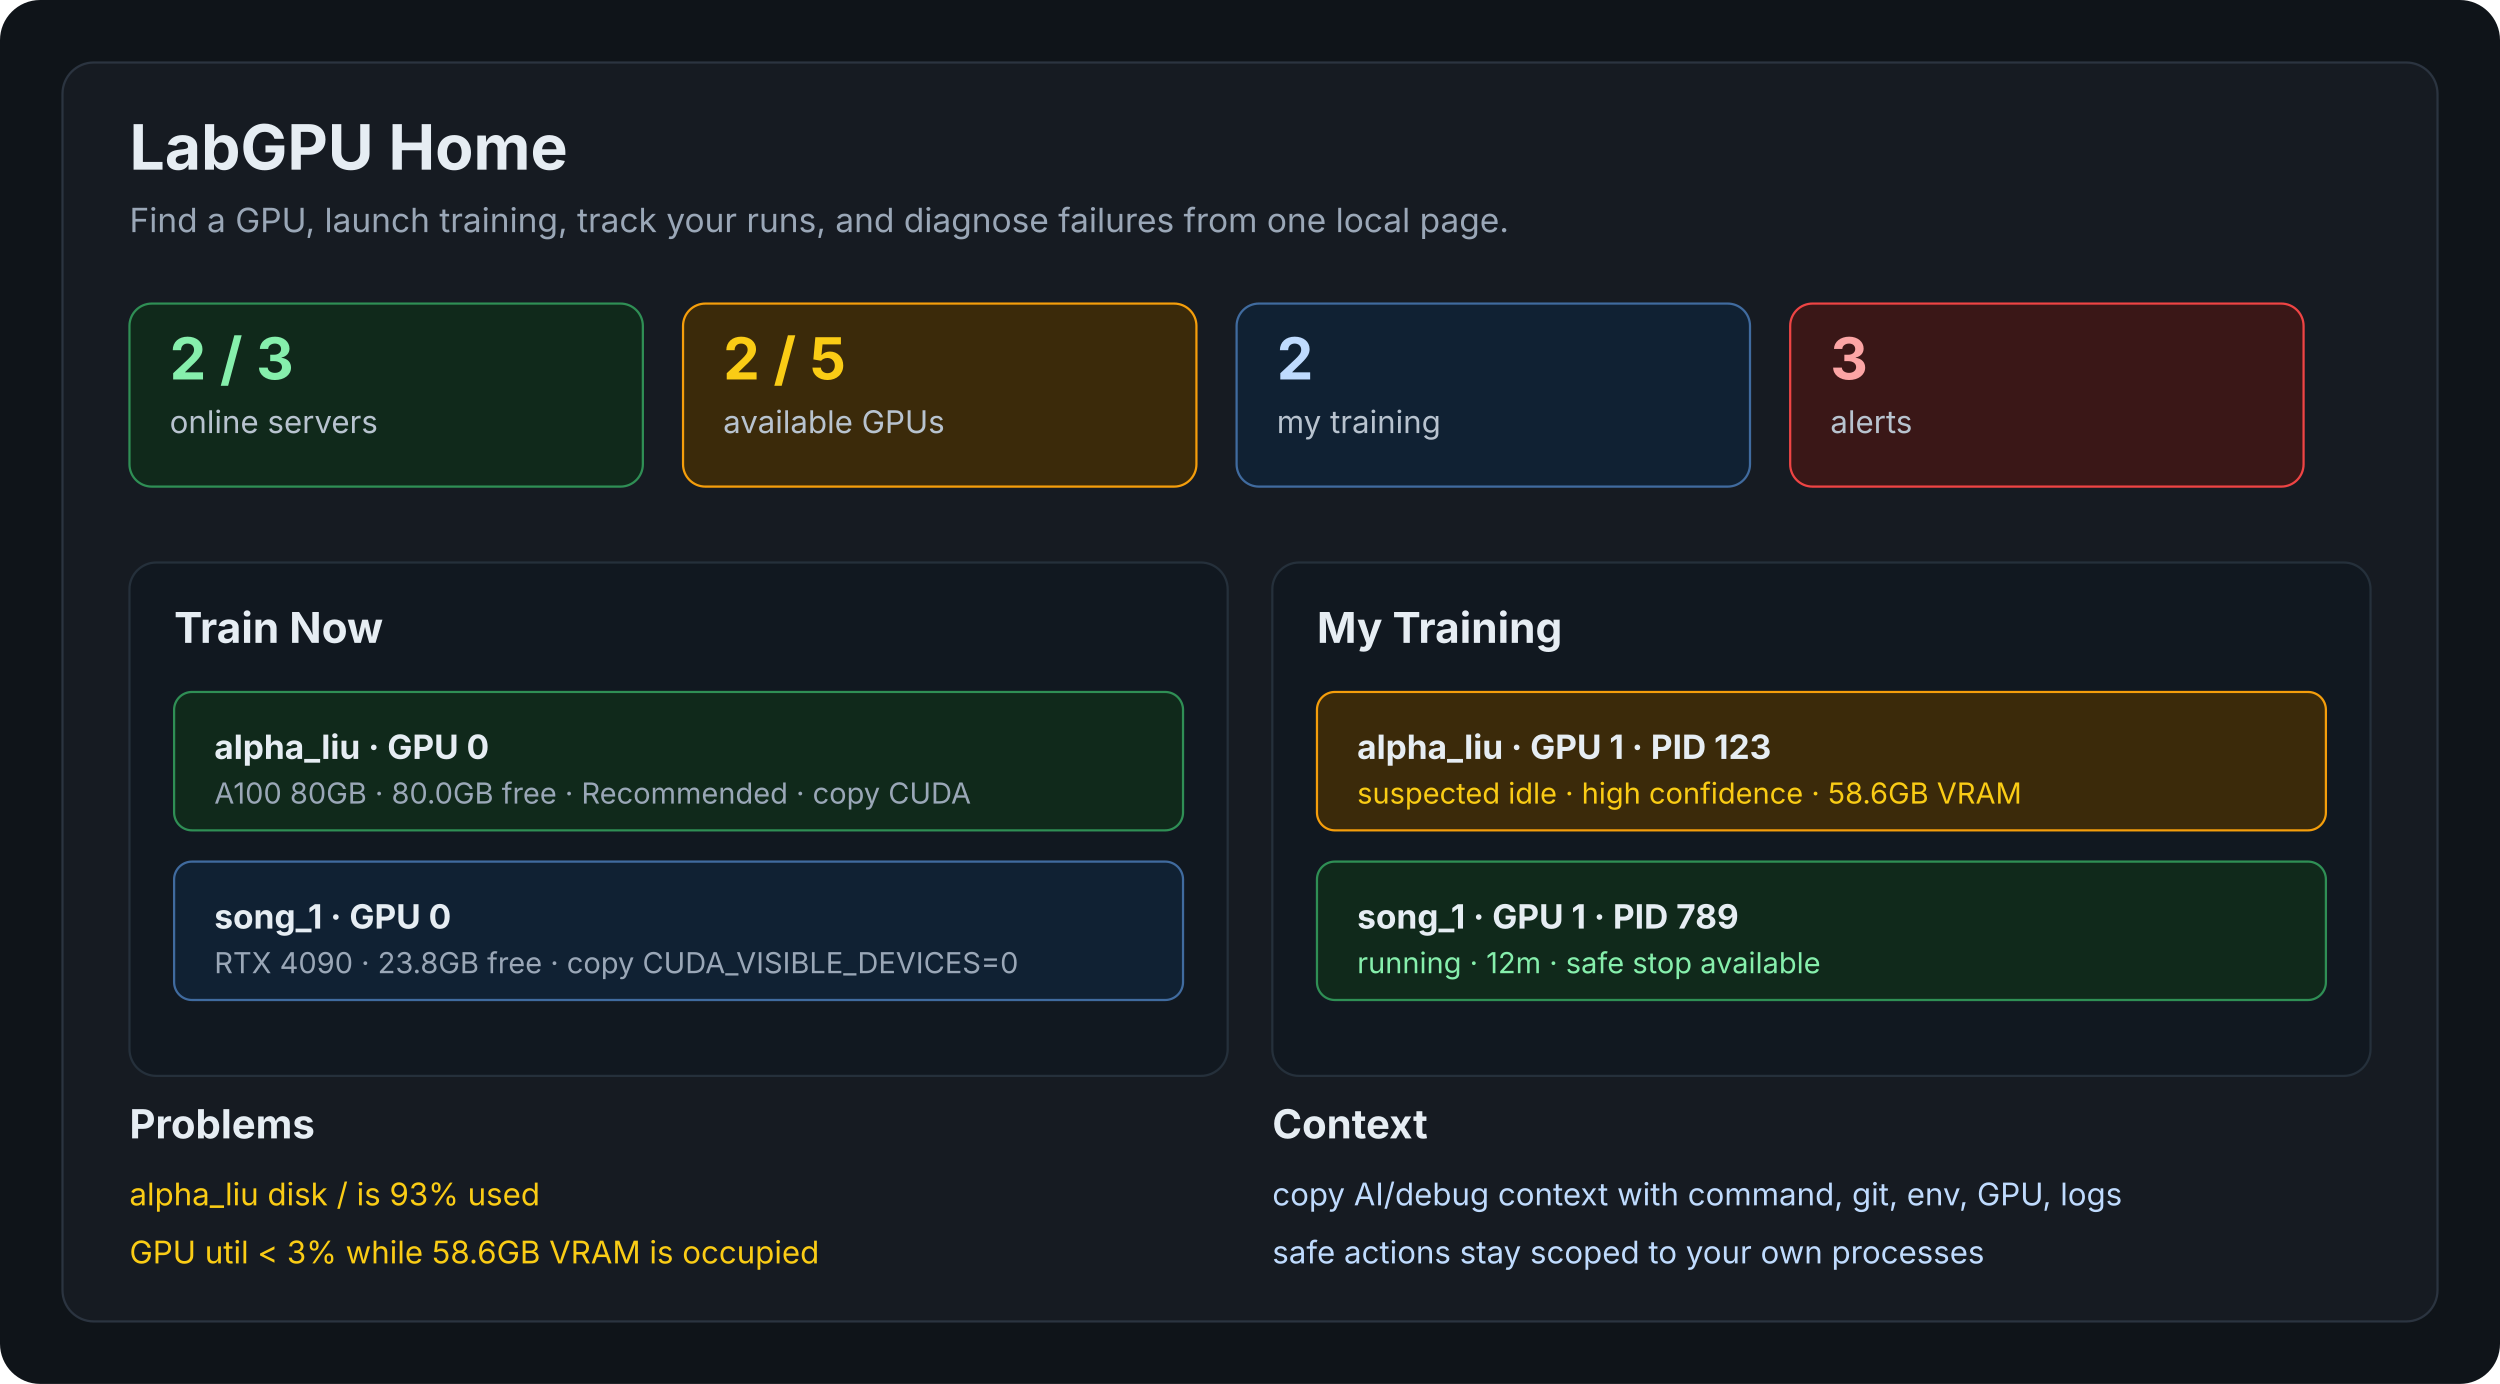
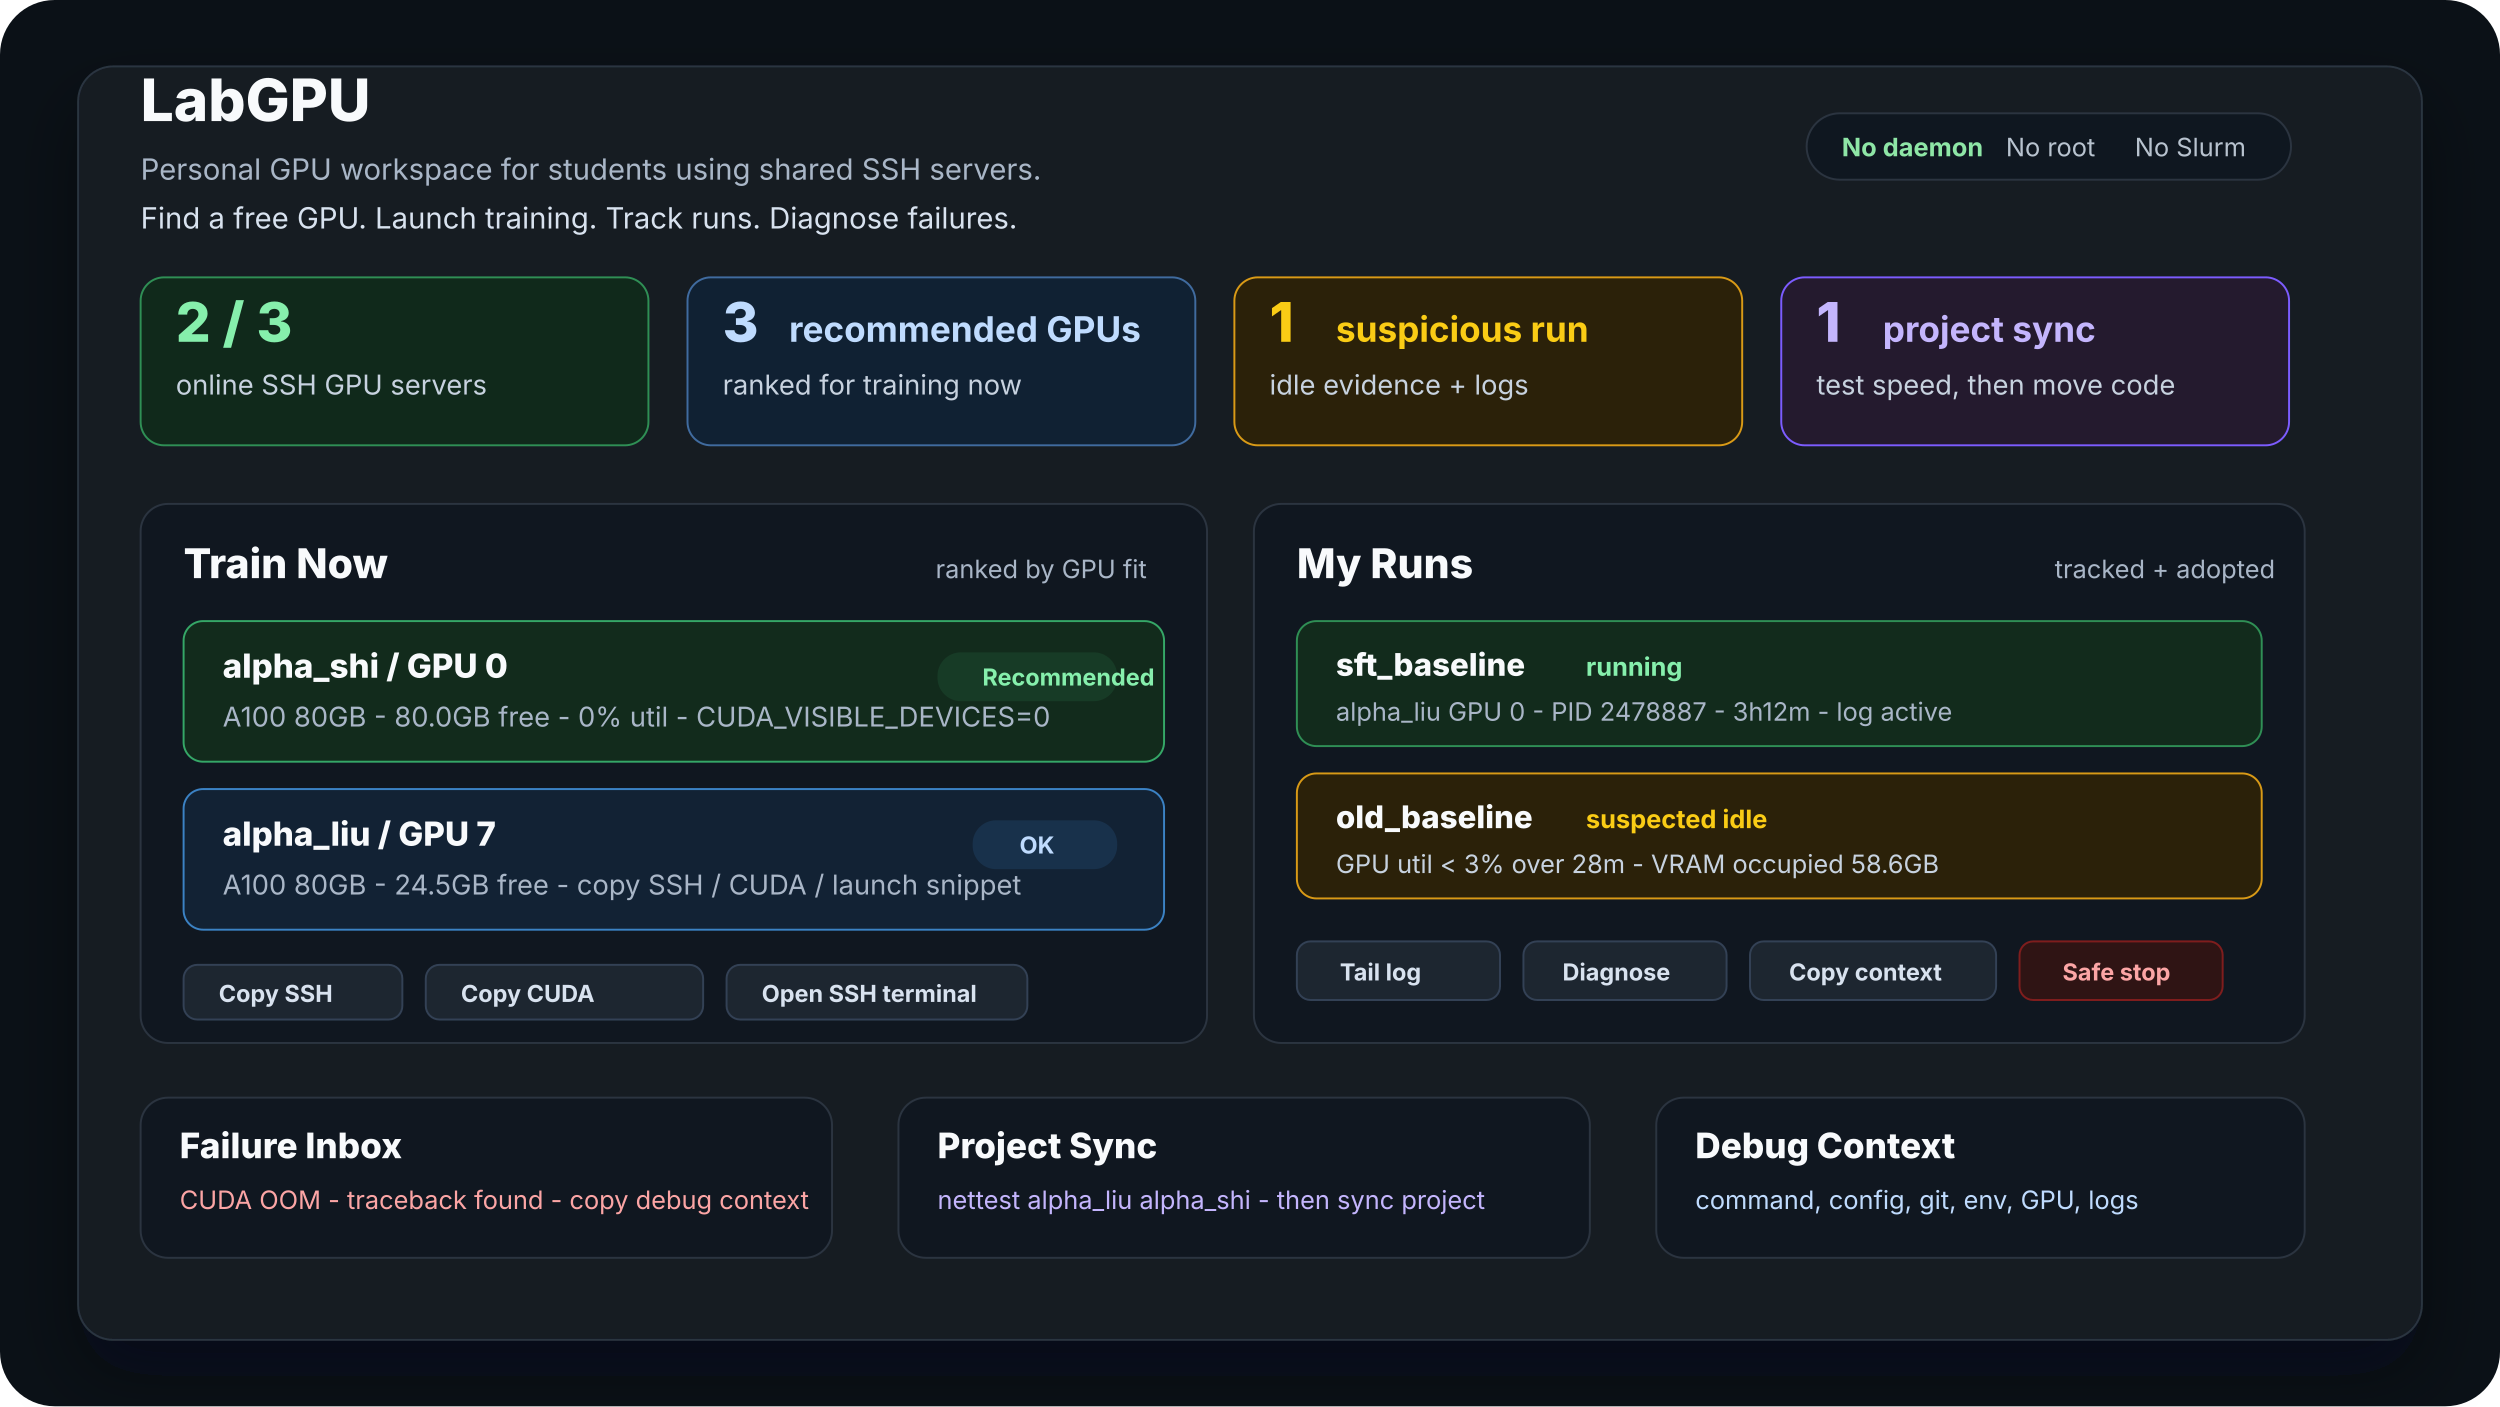
- <svg xmlns="http://www.w3.org/2000/svg" width="1120" height="620" viewBox="0 0 1120 620" role="img" aria-label="LabGPU Home demo preview">
-   <rect width="1120" height="620" rx="18" fill="#0f1419" />
-   <rect x="28" y="28" width="1064" height="564" rx="14" fill="#161b22" stroke="#2b3440" />
-   <text x="58" y="76" fill="#e6edf3" font-family="Inter,Arial,sans-serif" font-size="28" font-weight="700">LabGPU Home</text>
-   <text x="58" y="104" fill="#9aa7b7" font-family="Inter,Arial,sans-serif" font-size="15">Find a GPU, launch training, track your runs, and diagnose failures from one local page.</text>
-   <g transform="translate(58 136)">
-     <rect width="230" height="82" rx="10" fill="#10291b" stroke="#2f8f55" />
-     <text x="18" y="34" fill="#86efac" font-family="Inter,Arial,sans-serif" font-size="26" font-weight="700">2 / 3</text>
-     <text x="18" y="58" fill="#b8c3cf" font-family="Inter,Arial,sans-serif" font-size="14">online servers</text>
+ <svg xmlns="http://www.w3.org/2000/svg" width="1280" height="720" viewBox="0 0 1280 720" role="img" aria-label="LabGPU personal GPU workspace demo preview">
+   <defs>
+     <filter id="shadow" x="-20%" y="-20%" width="140%" height="140%">
+       <feDropShadow dx="0" dy="18" stdDeviation="18" flood-color="#020617" flood-opacity="0.38" />
+     </filter>
+   </defs>
+   <rect width="1280" height="720" rx="28" fill="#0b1117" />
+   <rect x="40" y="34" width="1200" height="652" rx="18" fill="#151b23" stroke="#2b3440" filter="url(#shadow)" />
+   <g transform="translate(72 62)">
+     <text x="0" y="0" fill="#f8fafc" font-family="Inter,Arial,sans-serif" font-size="30" font-weight="800">LabGPU</text>
+     <text x="0" y="30" fill="#a9b6c7" font-family="Inter,Arial,sans-serif" font-size="15">Personal GPU workspace for students using shared SSH servers.</text>
+     <text x="0" y="55" fill="#d8e2ef" font-family="Inter,Arial,sans-serif" font-size="15">Find a free GPU. Launch training. Track runs. Diagnose failures.</text>
  </g>
-   <g transform="translate(306 136)">
-     <rect width="230" height="82" rx="10" fill="#3b2a0a" stroke="#f59e0b" />
-     <text x="18" y="34" fill="#facc15" font-family="Inter,Arial,sans-serif" font-size="26" font-weight="700">2 / 5</text>
-     <text x="18" y="58" fill="#b8c3cf" font-family="Inter,Arial,sans-serif" font-size="14">available GPUs</text>
+   <g transform="translate(925 58)">
+     <rect width="248" height="34" rx="17" fill="#0f1720" stroke="#2b3440" />
+     <text x="18" y="22" fill="#8ee6a6" font-family="Inter,Arial,sans-serif" font-size="13" font-weight="700">No daemon</text>
+     <text x="102" y="22" fill="#b8c3cf" font-family="Inter,Arial,sans-serif" font-size="13">No root</text>
+     <text x="168" y="22" fill="#b8c3cf" font-family="Inter,Arial,sans-serif" font-size="13">No Slurm</text>
  </g>
-   <g transform="translate(554 136)">
-     <rect width="230" height="82" rx="10" fill="#102133" stroke="#406b9f" />
-     <text x="18" y="34" fill="#bfdbfe" font-family="Inter,Arial,sans-serif" font-size="26" font-weight="700">2</text>
-     <text x="18" y="58" fill="#b8c3cf" font-family="Inter,Arial,sans-serif" font-size="14">my training</text>
+   <g transform="translate(72 142)">
+     <rect width="260" height="86" rx="12" fill="#10291b" stroke="#2f8f55" />
+     <text x="18" y="33" fill="#86efac" font-family="Inter,Arial,sans-serif" font-size="28" font-weight="800">2 / 3</text>
+     <text x="18" y="60" fill="#c7d2df" font-family="Inter,Arial,sans-serif" font-size="14">online SSH GPU servers</text>
  </g>
-   <g transform="translate(802 136)">
-     <rect width="230" height="82" rx="10" fill="#3a1717" stroke="#ef4444" />
-     <text x="18" y="34" fill="#fca5a5" font-family="Inter,Arial,sans-serif" font-size="26" font-weight="700">3</text>
-     <text x="18" y="58" fill="#b8c3cf" font-family="Inter,Arial,sans-serif" font-size="14">alerts</text>
+   <g transform="translate(352 142)">
+     <rect width="260" height="86" rx="12" fill="#102133" stroke="#406b9f" />
+     <text x="18" y="33" fill="#bfdbfe" font-family="Inter,Arial,sans-serif" font-size="28" font-weight="800">3</text>
+     <text x="52" y="33" fill="#bfdbfe" font-family="Inter,Arial,sans-serif" font-size="18" font-weight="700">recommended GPUs</text>
+     <text x="18" y="60" fill="#c7d2df" font-family="Inter,Arial,sans-serif" font-size="14">ranked for training now</text>
  </g>
-   <g transform="translate(58 252)">
-     <rect width="492" height="230" rx="12" fill="#111820" stroke="#25303b" />
-     <text x="20" y="36" fill="#e6edf3" font-family="Inter,Arial,sans-serif" font-size="19" font-weight="700">Train Now</text>
-     <rect x="20" y="58" width="452" height="62" rx="8" fill="#10291b" stroke="#2f8f55" />
-     <text x="38" y="88" fill="#e6edf3" font-family="Inter,Arial,sans-serif" font-size="15" font-weight="700">alpha_liu · GPU 0</text>
-     <text x="38" y="108" fill="#9aa7b7" font-family="Inter,Arial,sans-serif" font-size="13">A100 80GB · 80.0GB free · Recommended · copy CUDA</text>
-     <rect x="20" y="134" width="452" height="62" rx="8" fill="#102133" stroke="#406b9f" />
-     <text x="38" y="164" fill="#e6edf3" font-family="Inter,Arial,sans-serif" font-size="15" font-weight="700">song_1 · GPU 0</text>
-     <text x="38" y="184" fill="#9aa7b7" font-family="Inter,Arial,sans-serif" font-size="13">RTX 4090 · 23.8GB free · copy CUDA_VISIBLE_DEVICES=0</text>
+   <g transform="translate(632 142)">
+     <rect width="260" height="86" rx="12" fill="#2b2109" stroke="#d99a16" />
+     <text x="18" y="33" fill="#facc15" font-family="Inter,Arial,sans-serif" font-size="28" font-weight="800">1</text>
+     <text x="52" y="33" fill="#facc15" font-family="Inter,Arial,sans-serif" font-size="18" font-weight="700">suspicious run</text>
+     <text x="18" y="60" fill="#c7d2df" font-family="Inter,Arial,sans-serif" font-size="14">idle evidence + logs</text>
  </g>
-   <g transform="translate(570 252)">
-     <rect width="492" height="230" rx="12" fill="#111820" stroke="#25303b" />
-     <text x="20" y="36" fill="#e6edf3" font-family="Inter,Arial,sans-serif" font-size="19" font-weight="700">My Training</text>
-     <rect x="20" y="58" width="452" height="62" rx="8" fill="#3b2a0a" stroke="#f59e0b" />
-     <text x="38" y="88" fill="#e6edf3" font-family="Inter,Arial,sans-serif" font-size="15" font-weight="700">alpha_liu · GPU 1 · PID 123</text>
-     <text x="38" y="108" fill="#facc15" font-family="Inter,Arial,sans-serif" font-size="13">suspected idle · high confidence · 58.6GB VRAM</text>
-     <rect x="20" y="134" width="452" height="62" rx="8" fill="#10291b" stroke="#2f8f55" />
-     <text x="38" y="164" fill="#e6edf3" font-family="Inter,Arial,sans-serif" font-size="15" font-weight="700">song_1 · GPU 1 · PID 789</text>
-     <text x="38" y="184" fill="#86efac" font-family="Inter,Arial,sans-serif" font-size="13">running · 12m · safe stop available</text>
+   <g transform="translate(912 142)">
+     <rect width="260" height="86" rx="12" fill="#241a2e" stroke="#7c5cff" />
+     <text x="18" y="33" fill="#c4b5fd" font-family="Inter,Arial,sans-serif" font-size="28" font-weight="800">1</text>
+     <text x="52" y="33" fill="#c4b5fd" font-family="Inter,Arial,sans-serif" font-size="18" font-weight="700">project sync</text>
+     <text x="18" y="60" fill="#c7d2df" font-family="Inter,Arial,sans-serif" font-size="14">test speed, then move code</text>
  </g>
-   <g transform="translate(58 510)">
-     <text x="0" y="0" fill="#e6edf3" font-family="Inter,Arial,sans-serif" font-size="18" font-weight="700">Problems</text>
-     <text x="0" y="30" fill="#facc15" font-family="Inter,Arial,sans-serif" font-size="14">alpha_liu disk / is 93% used</text>
-     <text x="0" y="56" fill="#facc15" font-family="Inter,Arial,sans-serif" font-size="14">GPU util &lt; 3% while 58.6GB VRAM is occupied</text>
+   <g transform="translate(72 258)">
+     <rect width="546" height="276" rx="14" fill="#101720" stroke="#2b3440" />
+     <text x="22" y="38" fill="#f8fafc" font-family="Inter,Arial,sans-serif" font-size="21" font-weight="800">Train Now</text>
+     <text x="407" y="38" fill="#a9b6c7" font-family="Inter,Arial,sans-serif" font-size="13">ranked by GPU fit</text>
+     <rect x="22" y="60" width="502" height="72" rx="10" fill="#122b1c" stroke="#35a767" />
+     <rect x="408" y="76" width="92" height="25" rx="12" fill="#173b26" />
+     <text x="431" y="93" fill="#86efac" font-family="Inter,Arial,sans-serif" font-size="12" font-weight="700">Recommended</text>
+     <text x="42" y="89" fill="#f8fafc" font-family="Inter,Arial,sans-serif" font-size="17" font-weight="800">alpha_shi / GPU 0</text>
+     <text x="42" y="114" fill="#a9b6c7" font-family="Inter,Arial,sans-serif" font-size="14">A100 80GB - 80.0GB free - 0% util - CUDA_VISIBLE_DEVICES=0</text>
+     <rect x="22" y="146" width="502" height="72" rx="10" fill="#122234" stroke="#3b82c4" />
+     <rect x="426" y="162" width="74" height="25" rx="12" fill="#18314b" />
+     <text x="450" y="179" fill="#bfdbfe" font-family="Inter,Arial,sans-serif" font-size="12" font-weight="700">OK</text>
+     <text x="42" y="175" fill="#f8fafc" font-family="Inter,Arial,sans-serif" font-size="17" font-weight="800">alpha_liu / GPU 7</text>
+     <text x="42" y="200" fill="#a9b6c7" font-family="Inter,Arial,sans-serif" font-size="14">A100 80GB - 24.5GB free - copy SSH / CUDA / launch snippet</text>
+     <g transform="translate(22 236)">
+       <rect width="112" height="28" rx="7" fill="#1d2630" stroke="#334155" />
+       <text x="18" y="19" fill="#d8e2ef" font-family="Inter,Arial,sans-serif" font-size="12" font-weight="700">Copy SSH</text>
+       <rect x="124" width="142" height="28" rx="7" fill="#1d2630" stroke="#334155" />
+       <text x="142" y="19" fill="#d8e2ef" font-family="Inter,Arial,sans-serif" font-size="12" font-weight="700">Copy CUDA</text>
+       <rect x="278" width="154" height="28" rx="7" fill="#1d2630" stroke="#334155" />
+       <text x="296" y="19" fill="#d8e2ef" font-family="Inter,Arial,sans-serif" font-size="12" font-weight="700">Open SSH terminal</text>
+     </g>
  </g>
-   <g transform="translate(570 510)">
-     <text x="0" y="0" fill="#e6edf3" font-family="Inter,Arial,sans-serif" font-size="18" font-weight="700">Context</text>
-     <text x="0" y="30" fill="#bfdbfe" font-family="Inter,Arial,sans-serif" font-size="14">copy AI/debug context with command, git, env, GPU, logs</text>
-     <text x="0" y="56" fill="#bfdbfe" font-family="Inter,Arial,sans-serif" font-size="14">safe actions stay scoped to your own processes</text>
+   <g transform="translate(642 258)">
+     <rect width="538" height="276" rx="14" fill="#101720" stroke="#2b3440" />
+     <text x="22" y="38" fill="#f8fafc" font-family="Inter,Arial,sans-serif" font-size="21" font-weight="800">My Runs</text>
+     <text x="410" y="38" fill="#a9b6c7" font-family="Inter,Arial,sans-serif" font-size="13">tracked + adopted</text>
+     <rect x="22" y="60" width="494" height="64" rx="10" fill="#122b1c" stroke="#2f8f55" />
+     <text x="42" y="88" fill="#f8fafc" font-family="Inter,Arial,sans-serif" font-size="16" font-weight="800">sft_baseline</text>
+     <text x="170" y="88" fill="#86efac" font-family="Inter,Arial,sans-serif" font-size="13" font-weight="700">running</text>
+     <text x="42" y="111" fill="#a9b6c7" font-family="Inter,Arial,sans-serif" font-size="13">alpha_liu GPU 0 - PID 2478887 - 3h12m - log active</text>
+     <rect x="22" y="138" width="494" height="64" rx="10" fill="#2b2109" stroke="#d99a16" />
+     <text x="42" y="166" fill="#f8fafc" font-family="Inter,Arial,sans-serif" font-size="16" font-weight="800">old_baseline</text>
+     <text x="170" y="166" fill="#facc15" font-family="Inter,Arial,sans-serif" font-size="13" font-weight="700">suspected idle</text>
+     <text x="42" y="189" fill="#c7d2df" font-family="Inter,Arial,sans-serif" font-size="13">GPU util &lt; 3% over 28m - VRAM occupied 58.6GB</text>
+     <g transform="translate(22 224)">
+       <rect width="104" height="30" rx="7" fill="#1d2630" stroke="#334155" />
+       <text x="22" y="20" fill="#d8e2ef" font-family="Inter,Arial,sans-serif" font-size="12" font-weight="700">Tail log</text>
+       <rect x="116" width="104" height="30" rx="7" fill="#1d2630" stroke="#334155" />
+       <text x="136" y="20" fill="#d8e2ef" font-family="Inter,Arial,sans-serif" font-size="12" font-weight="700">Diagnose</text>
+       <rect x="232" width="126" height="30" rx="7" fill="#1d2630" stroke="#334155" />
+       <text x="252" y="20" fill="#d8e2ef" font-family="Inter,Arial,sans-serif" font-size="12" font-weight="700">Copy context</text>
+       <rect x="370" width="104" height="30" rx="7" fill="#2f1414" stroke="#7f1d1d" />
+       <text x="392" y="20" fill="#fca5a5" font-family="Inter,Arial,sans-serif" font-size="12" font-weight="700">Safe stop</text>
+     </g>
+   </g>
+   <g transform="translate(72 562)">
+     <rect width="354" height="82" rx="14" fill="#101720" stroke="#2b3440" />
+     <text x="20" y="31" fill="#f8fafc" font-family="Inter,Arial,sans-serif" font-size="18" font-weight="800">Failure Inbox</text>
+     <text x="20" y="57" fill="#fca5a5" font-family="Inter,Arial,sans-serif" font-size="13">CUDA OOM - traceback found - copy debug context</text>
+   </g>
+   <g transform="translate(460 562)">
+     <rect width="354" height="82" rx="14" fill="#101720" stroke="#2b3440" />
+     <text x="20" y="31" fill="#f8fafc" font-family="Inter,Arial,sans-serif" font-size="18" font-weight="800">Project Sync</text>
+     <text x="20" y="57" fill="#c4b5fd" font-family="Inter,Arial,sans-serif" font-size="13">nettest alpha_liu alpha_shi - then sync project</text>
+   </g>
+   <g transform="translate(848 562)">
+     <rect width="332" height="82" rx="14" fill="#101720" stroke="#2b3440" />
+     <text x="20" y="31" fill="#f8fafc" font-family="Inter,Arial,sans-serif" font-size="18" font-weight="800">Debug Context</text>
+     <text x="20" y="57" fill="#bfdbfe" font-family="Inter,Arial,sans-serif" font-size="13">command, config, git, env, GPU, logs</text>
  </g>
</svg>
